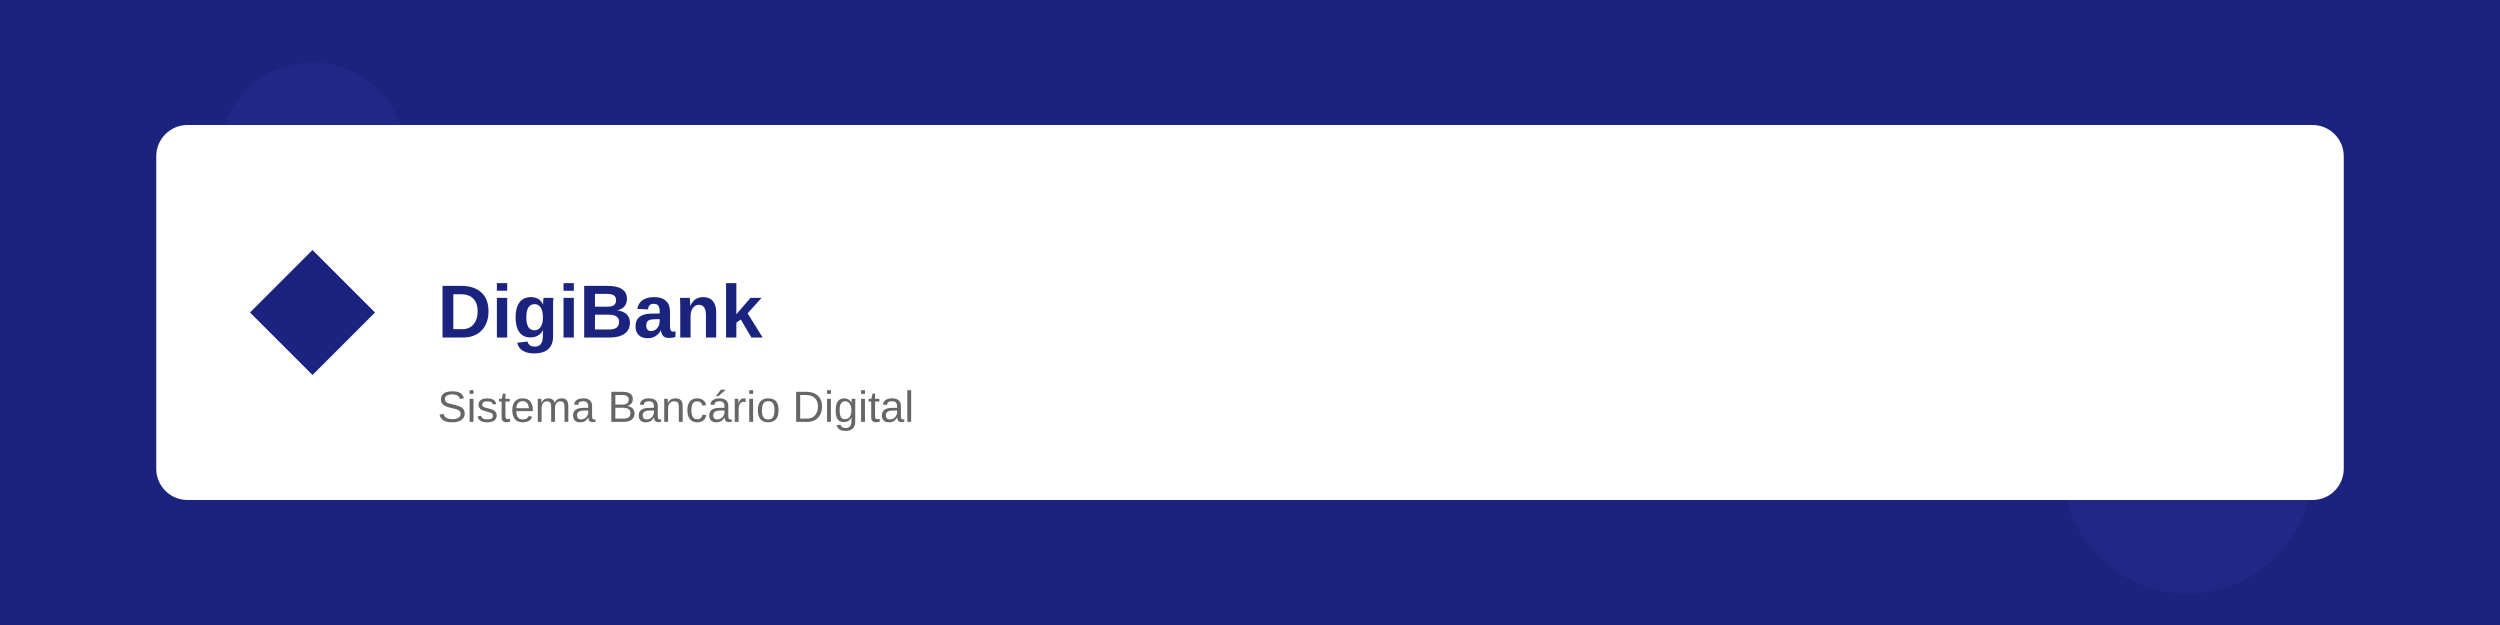
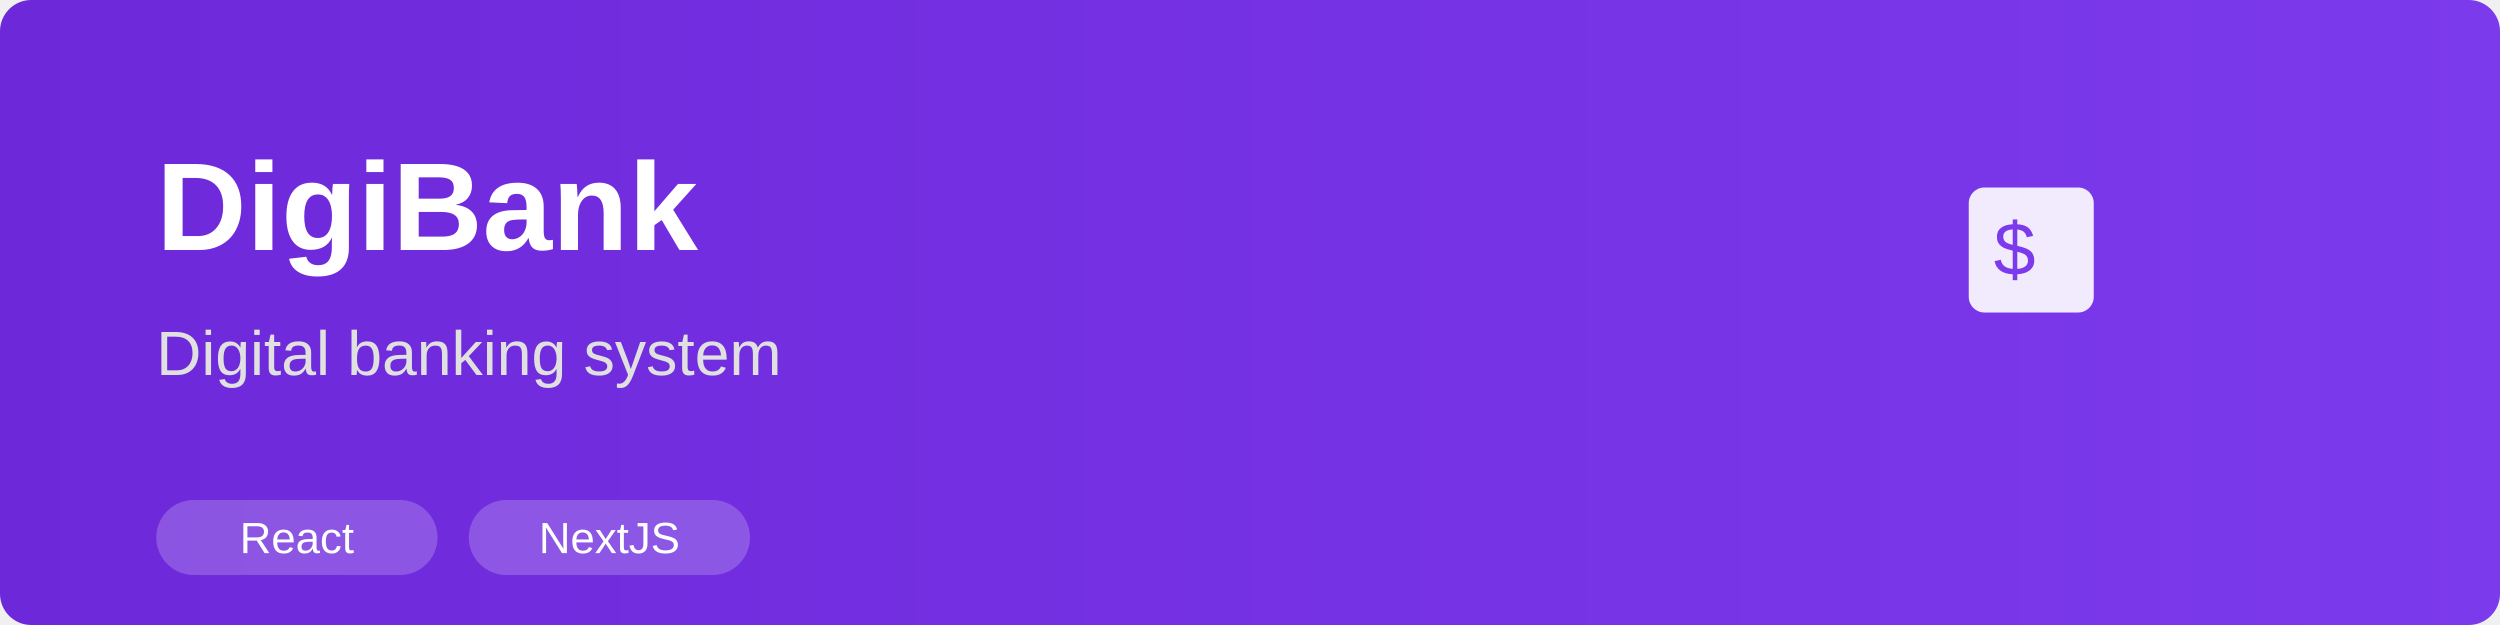
<svg xmlns="http://www.w3.org/2000/svg" viewBox="0 0 800 200">
-   <rect width="800" height="200" fill="#1a237e" />
-   <circle cx="100" cy="50" r="30" fill="#303f9f" opacity="0.2" />
-   <circle cx="700" cy="150" r="40" fill="#303f9f" opacity="0.2" />
-   <circle cx="400" cy="100" r="25" fill="#303f9f" opacity="0.2" />
-   <rect x="50" y="40" width="700" height="120" rx="10" fill="white" />
-   <polygon points="100,80 120,100 100,120 80,100" fill="#1a237e" />
-   <text x="140" y="108" font-family="Arial" font-size="24" font-weight="bold" fill="#1a237e">DigiBank</text>
-   <text x="140" y="135" font-family="Arial" font-size="14" fill="#666">Sistema Bancário Digital</text>
+   <defs>
+     <linearGradient id="bankGradient" x1="0%" y1="0%" x2="100%" y2="0%">
+       <stop offset="0%" style="stop-color:#6D28D9;stop-opacity:1" />
+       <stop offset="100%" style="stop-color:#7C3AED;stop-opacity:1" />
+     </linearGradient>
+   </defs>
+   <rect width="800" height="200" fill="url(#bankGradient)" rx="10" />
+   <text x="50" y="80" fill="white" font-family="Arial" font-size="40" font-weight="bold">DigiBank</text>
+   <g transform="translate(650,80)">
+     <rect x="-20" y="-20" width="40" height="40" fill="white" rx="5" opacity="0.9" />
+     <text x="-12" y="8" font-family="Arial" font-size="24" fill="#7C3AED">$</text>
+   </g>
+   <text x="50" y="120" fill="#E0E0E0" font-family="Arial" font-size="20">Digital banking system</text>
+   <g transform="translate(50,160)">
+     <rect width="90" height="24" rx="12" fill="white" opacity="0.2" />
+     <text x="45" y="17" fill="white" font-family="Arial" font-size="14" text-anchor="middle">React</text>
+   </g>
+   <g transform="translate(150,160)">
+     <rect width="90" height="24" rx="12" fill="white" opacity="0.2" />
+     <text x="45" y="17" fill="white" font-family="Arial" font-size="14" text-anchor="middle">NextJS</text>
+   </g>
</svg>
